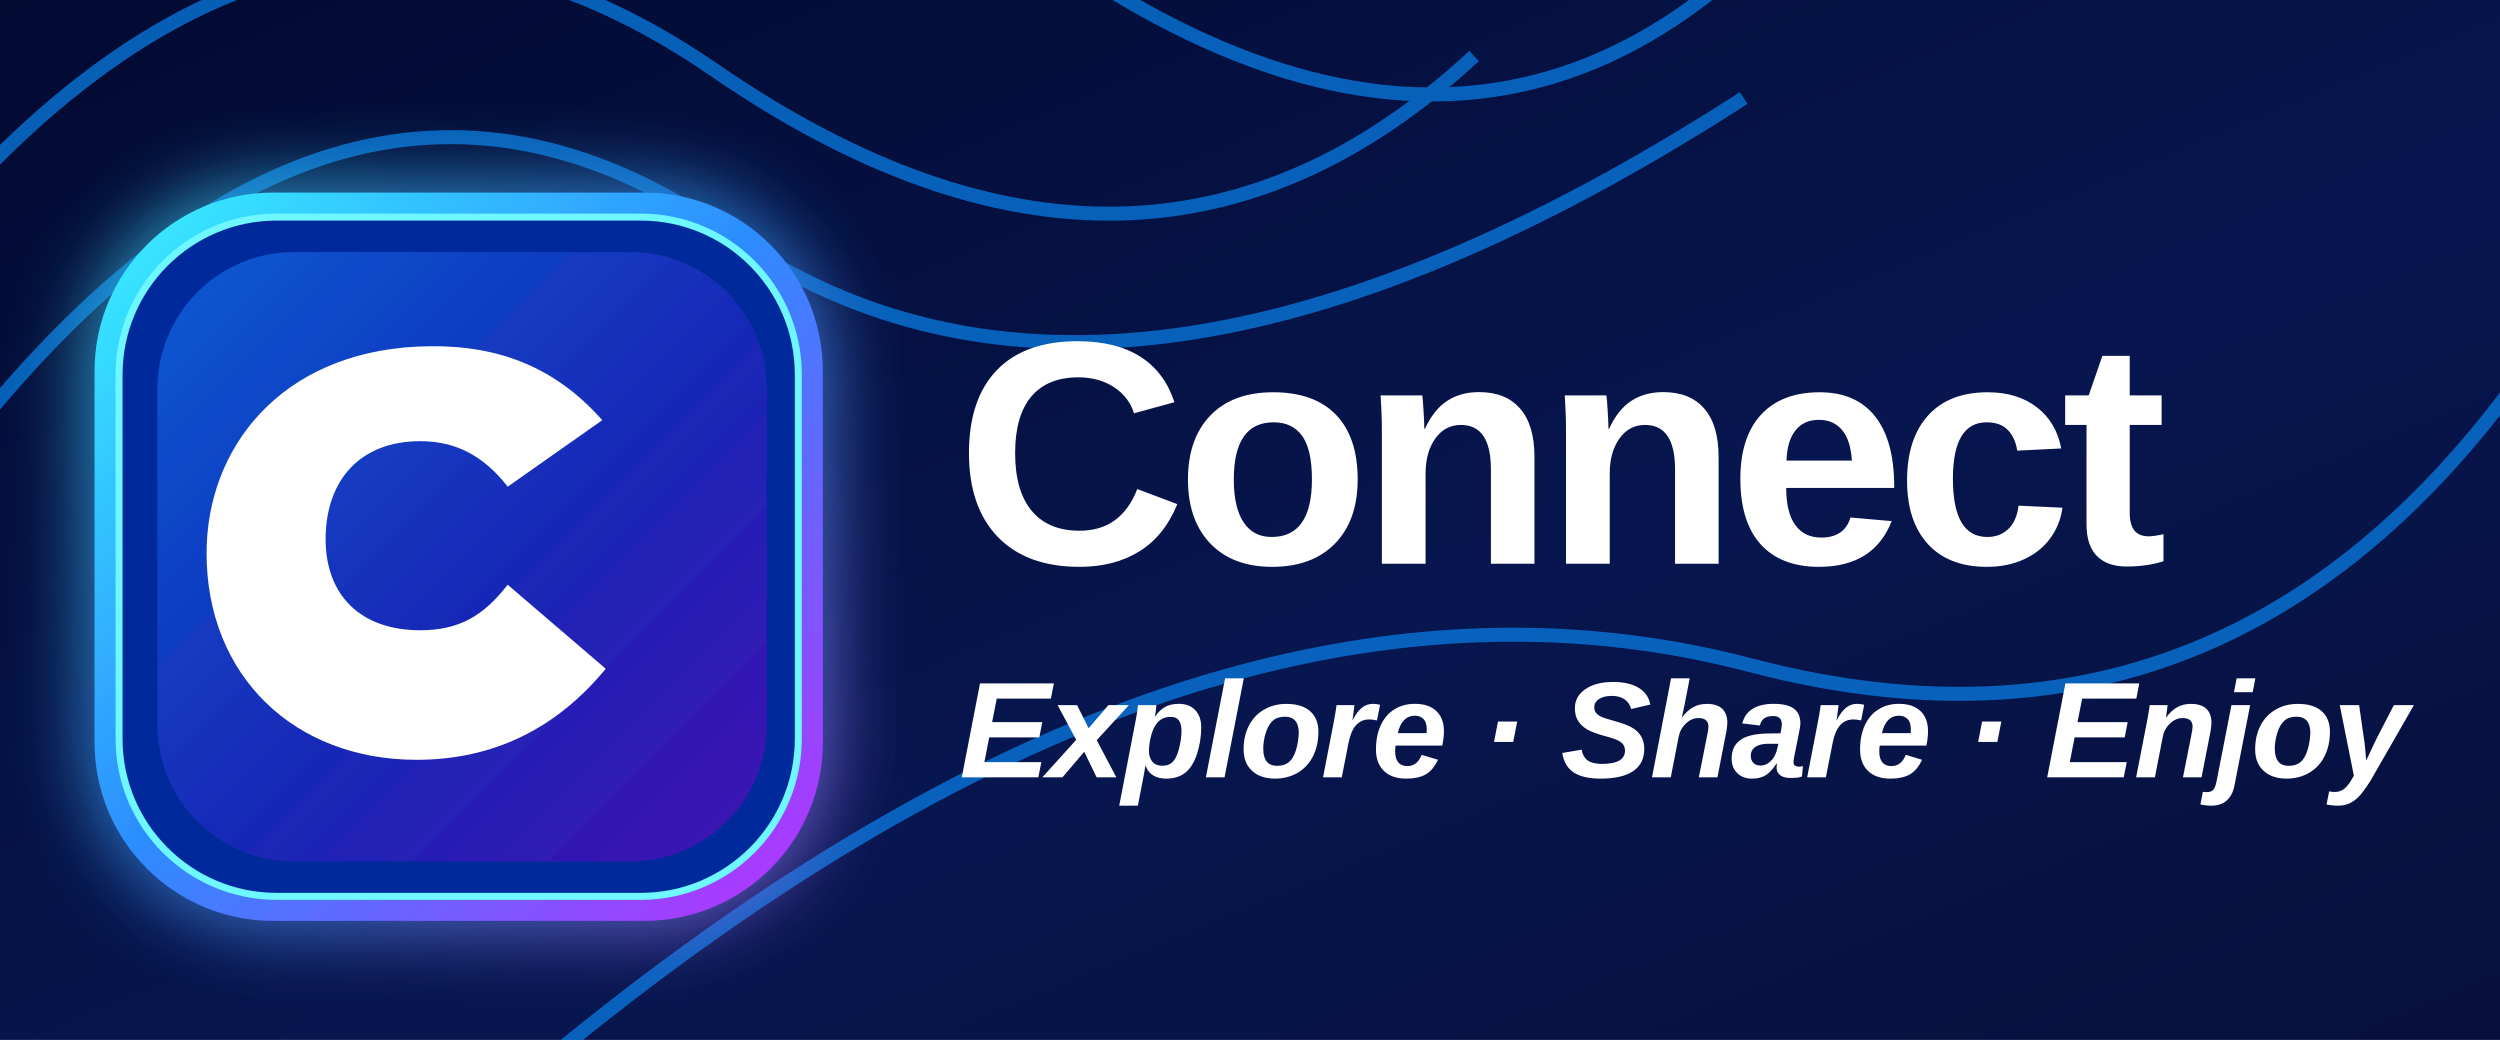
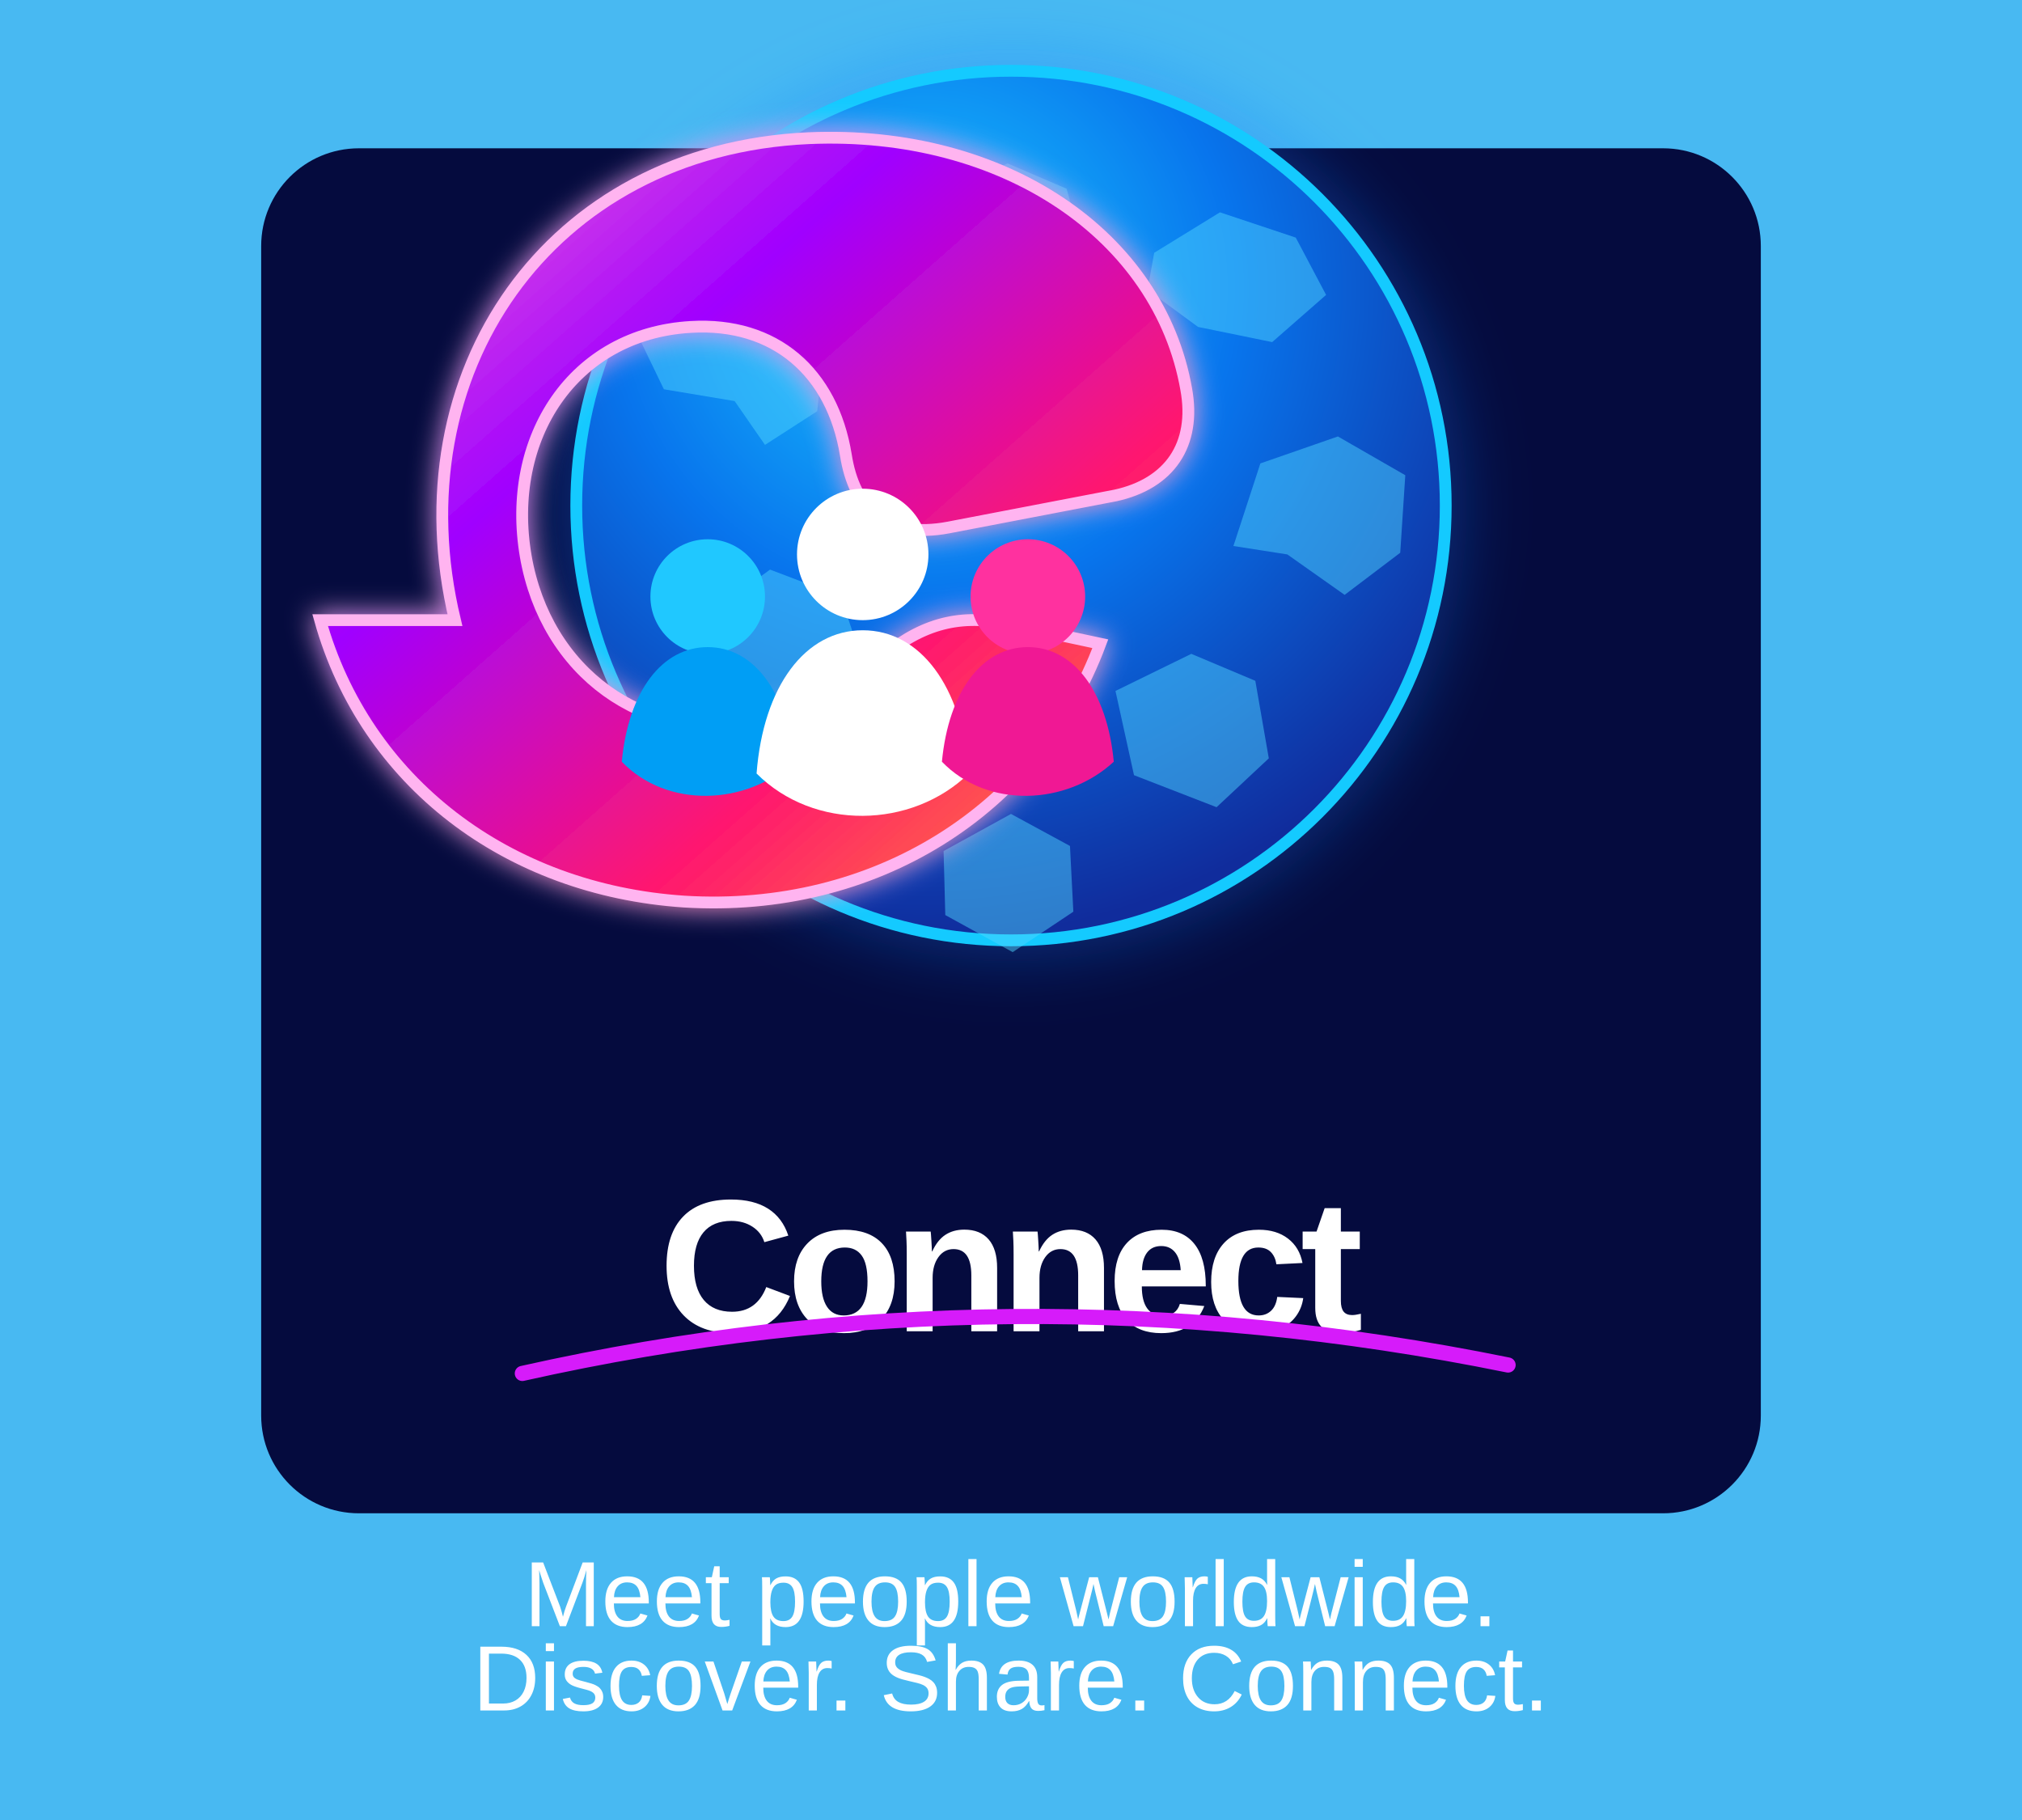
- <svg xmlns="http://www.w3.org/2000/svg" viewBox="0 0 714 297" role="img" aria-labelledby="title desc">
+ <svg xmlns="http://www.w3.org/2000/svg" viewBox="0 0 1200 1080" role="img" aria-labelledby="title desc">
  <defs>
-     <linearGradient id="bg" x2="1" y2="1">
-       <stop stop-color="#020a32" />
-       <stop offset=".58" stop-color="#07164f" />
-       <stop offset="1" stop-color="#07103c" />
+     <radialGradient id="bg" cx="48%" cy="42%" r="72%">
+       <stop stop-color="#123fbd" />
+       <stop offset=".58" stop-color="#07165c" />
+       <stop offset="1" stop-color="#08052e" />
+     </radialGradient>
+     <radialGradient id="globe" cx="40%" cy="25%" r="75%">
+       <stop stop-color="#19c9ff" />
+       <stop offset=".48" stop-color="#0875ed" />
+       <stop offset="1" stop-color="#102c9c" />
+     </radialGradient>
+     <linearGradient id="c" x1="0" y1="0" x2="1" y2="1">
+       <stop stop-color="#ff79d1" />
+       <stop offset=".34" stop-color="#a000ff" />
+       <stop offset=".68" stop-color="#ff176f" />
+       <stop offset="1" stop-color="#ff9d27" />
    </linearGradient>
-     <linearGradient id="frame" x1="0" y1="0" x2="1" y2="1">
-       <stop stop-color="#39f4ff" />
-       <stop offset=".48" stop-color="#2c8cff" />
-       <stop offset="1" stop-color="#bd2cff" />
-     </linearGradient>
-     <linearGradient id="tile" x1="0" y1="0" x2="1" y2="1">
-       <stop stop-color="#075bd3" />
-       <stop offset=".55" stop-color="#1828b7" />
-       <stop offset="1" stop-color="#4010b2" />
-     </linearGradient>
+     <filter id="shadow" x="-30%" y="-30%" width="160%" height="160%">
+       <feGaussianBlur stdDeviation="18" />
+     </filter>
    <filter id="glow" x="-40%" y="-40%" width="180%" height="180%">
-       <feGaussianBlur stdDeviation="11" result="b" />
+       <feGaussianBlur stdDeviation="8" result="b" />
      <feMerge>
        <feMergeNode in="b" />
        <feMergeNode in="SourceGraphic" />
      </feMerge>
    </filter>
+     <clipPath id="globeClip">
+       <circle cx="600" cy="300" r="258" />
+     </clipPath>
  </defs>
-   <rect width="714" height="297" fill="url(#bg)" />
-   <g fill="none" stroke="#087fe8" stroke-width="4" opacity=".72">
-     <path d="M-30 78Q82 -64 204 20T421 16" />
-     <path d="M-10 126Q98 -10 208 67T498 28" />
-     <path d="M150 308Q340 148 500 190T750 58" />
-     <path d="M285 -25Q410 72 500 -12" />
+   <rect width="1200" height="1080" fill="#48b9f2" />
+   <rect x="155" y="88" width="890" height="810" rx="58" fill="#050b3e" />
+   <circle cx="600" cy="300" r="270" fill="#087aff" opacity=".28" filter="url(#shadow)" />
+   <circle cx="600" cy="300" r="258" fill="url(#globe)" stroke="#14caff" stroke-width="7" />
+   <g transform="translate(0 35)" clip-path="url(#globeClip)" fill="#50d6ff" opacity=".48">
+     <path d="M402 130l44-33 45 13 20 35-22 26-4 38-31 20-18-26-42-7-14-29zM550 82l48-20 35 15 8 29-30 17-4 32-35 11-29-32-24-8zM685 115l39-24 45 15 18 34-32 28-44-9-30-22zM748 240l46-16 40 23-3 46-33 25-34-24-32-5zM420 330l37-27 42 16 13 39-28 27-40-8zM662 375l45-22 38 16 8 46-31 29-49-19zM560 470l40-22 35 19 2 39-36 24-40-22z" />
  </g>
-   <g filter="url(#glow)">
-     <rect x="27" y="55" width="208" height="208" rx="51" fill="url(#frame)" />
-     <rect x="34" y="62" width="194" height="194" rx="45" fill="#062c9c" stroke="#6ef7ff" stroke-width="2" />
-     <rect x="45" y="72" width="174" height="174" rx="39" fill="url(#tile)" />
-     <path d="M172 120C157 103 139 98 119 99 80 101 59 128 59 158c0 35 25 59 60 59 22 0 40-9 54-26l-28-24c-7 9-14 13-25 13-17 0-27-10-27-26 0-17 10-28 27-28 10 0 18 4 25 13z" fill="#fff" />
+   <path d="M270 368C235 222 325 89 480 82c116-5 208 58 224 149 6 33-10 56-42 63l-99 19c-37 7-56-11-61-43-8-49-42-79-92-76-70 4-110 66-98 136 12 69 70 111 137 99 27-5 51-18 72-37 24-21 47-28 76-22l56 12c-37 99-134 160-247 153-105-7-189-71-216-167z" fill="url(#c)" stroke="#ffb4f0" stroke-width="7" filter="url(#glow)" />
+   <g transform="translate(360 282)">
+     <circle cx="60" cy="72" r="34" fill="#20c8ff" />
+     <path d="M9 170c4-42 24-68 51-68s47 26 51 68c-28 26-75 28-102 0z" fill="#009ef5" />
+     <circle cx="152" cy="47" r="39" fill="#fff" />
+     <path d="M89 177c4-52 29-85 63-85s59 33 63 85c-34 33-92 34-126 0z" fill="#fff" />
+     <circle cx="250" cy="72" r="34" fill="#ff319f" />
+     <path d="M199 170c4-42 24-68 51-68s47 26 51 68c-28 26-75 28-102 0z" fill="#f01894" />
  </g>
-   <g fill="#fff" font-family="Arial,Helvetica,sans-serif">
-     <text x="273" y="161" font-size="91" font-weight="700" letter-spacing="-3">Connect</text>
-     <text x="274" y="222" font-size="39" font-weight="700" font-style="italic" letter-spacing="-.6">Explore · Share · Enjoy</text>
-   </g>
+   <text x="600" y="790" text-anchor="middle" font-family="Arial,Helvetica,sans-serif" font-size="112" font-weight="800" letter-spacing="-5" fill="#fff">Connect</text>
+   <path d="M310 815Q600 750 895 810" fill="none" stroke="#d61bfa" stroke-width="9" stroke-linecap="round" />
+   <text x="600" y="965" text-anchor="middle" font-family="Arial,Helvetica,sans-serif" font-size="55" font-weight="500" fill="#fff">Meet people worldwide.</text>
+   <text x="600" y="1015" text-anchor="middle" font-family="Arial,Helvetica,sans-serif" font-size="55" font-weight="500" fill="#fff">Discover. Share. Connect.</text>
</svg>
